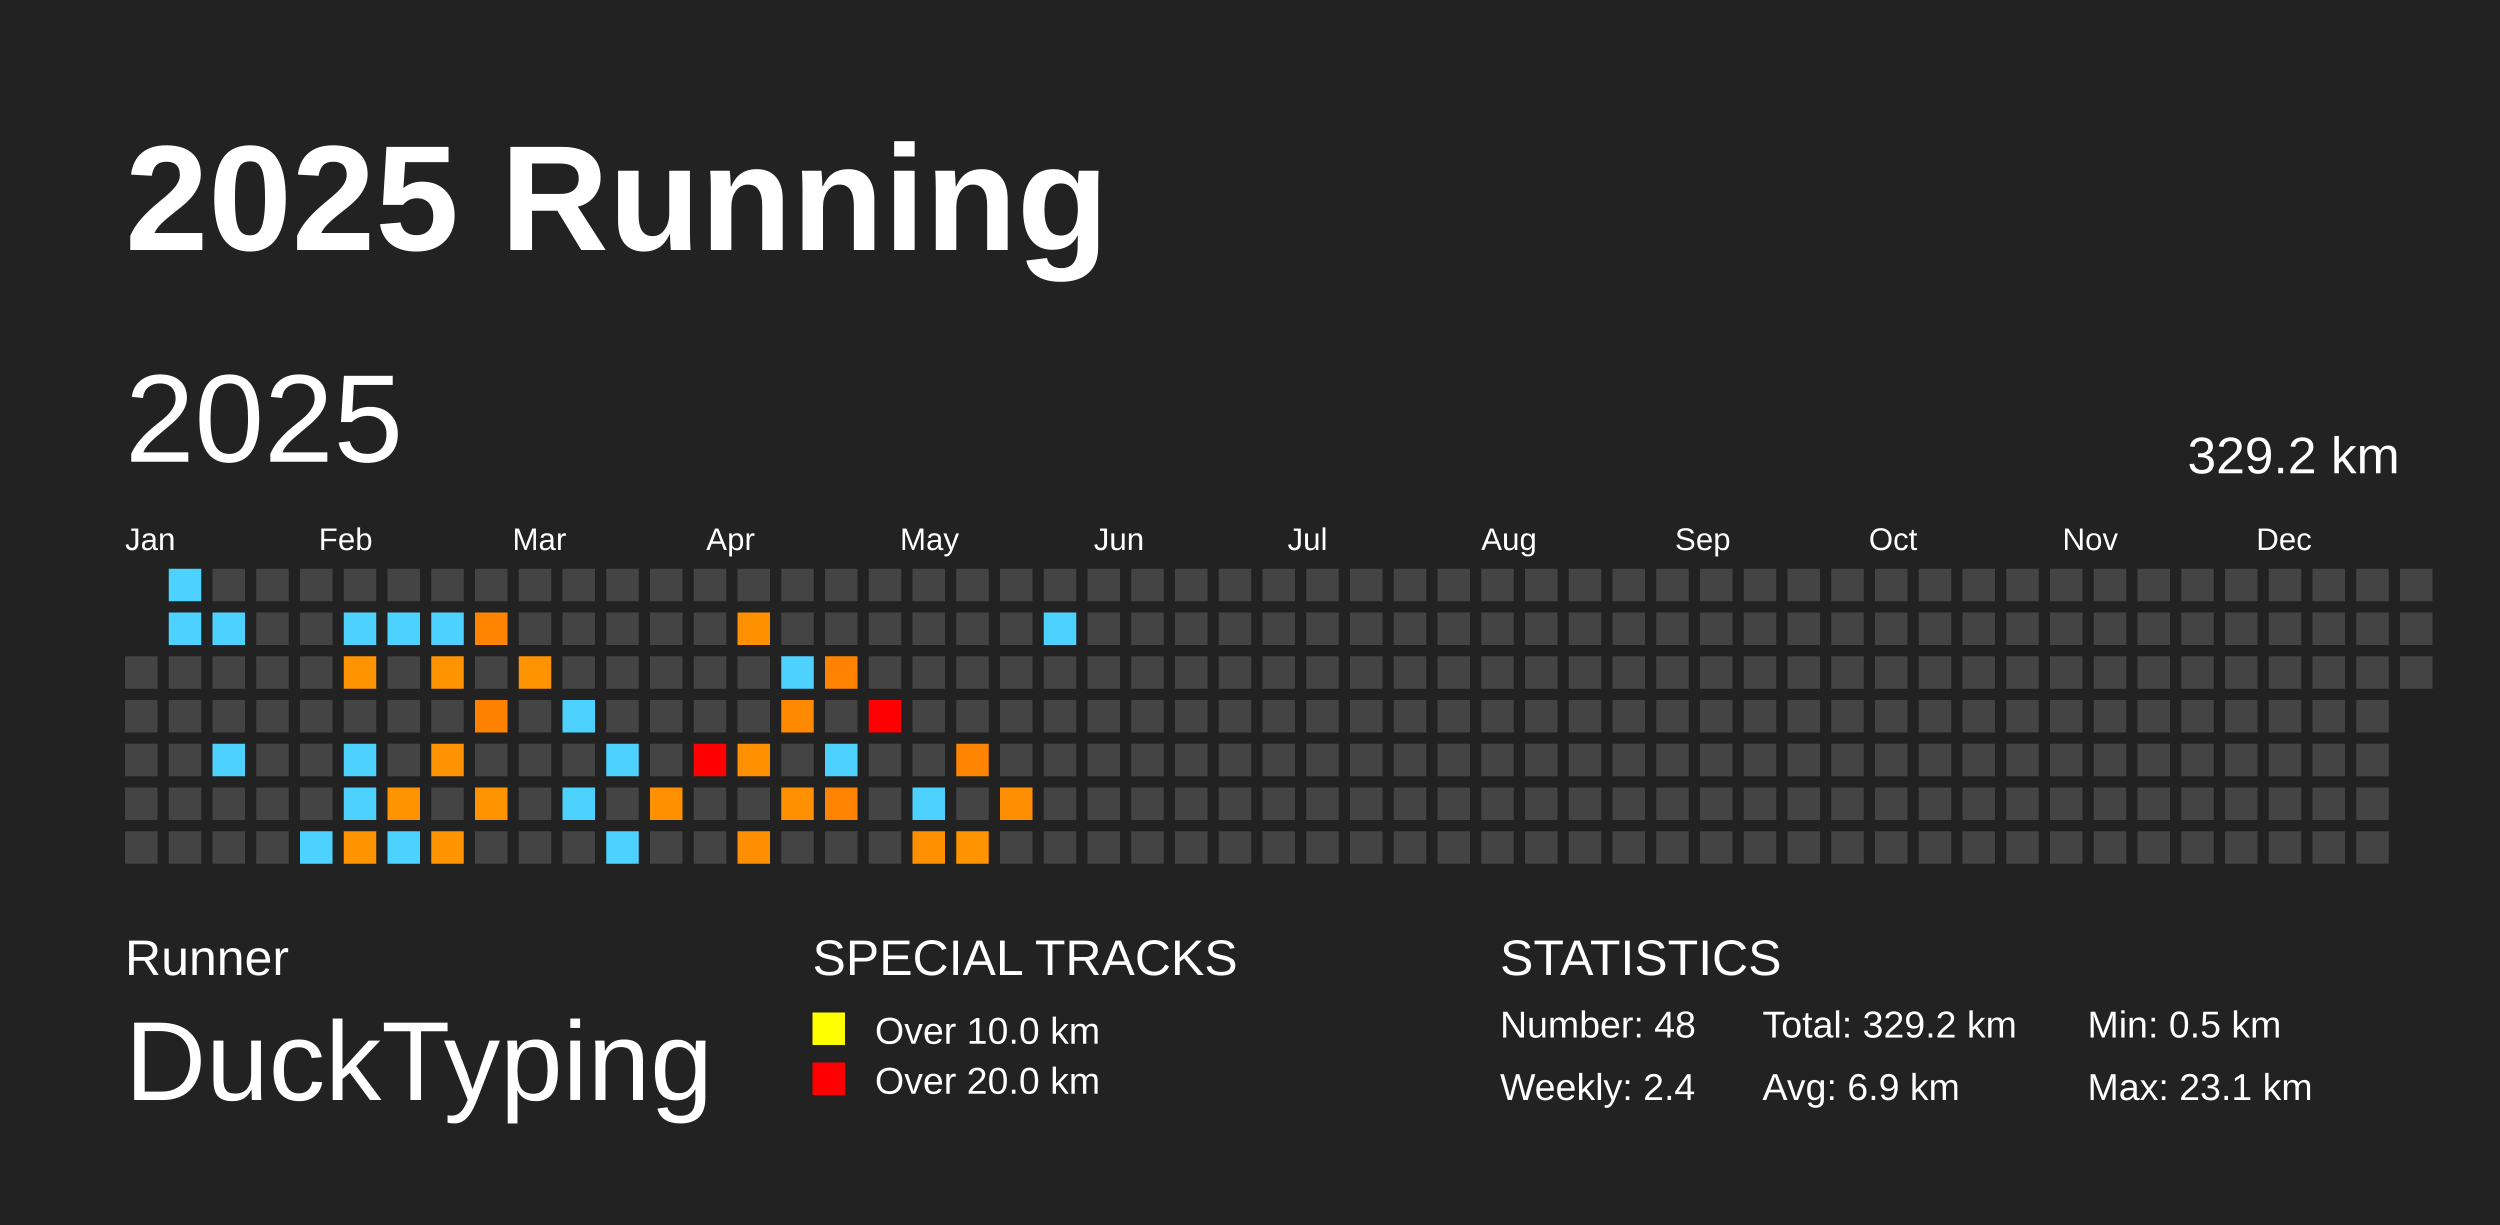
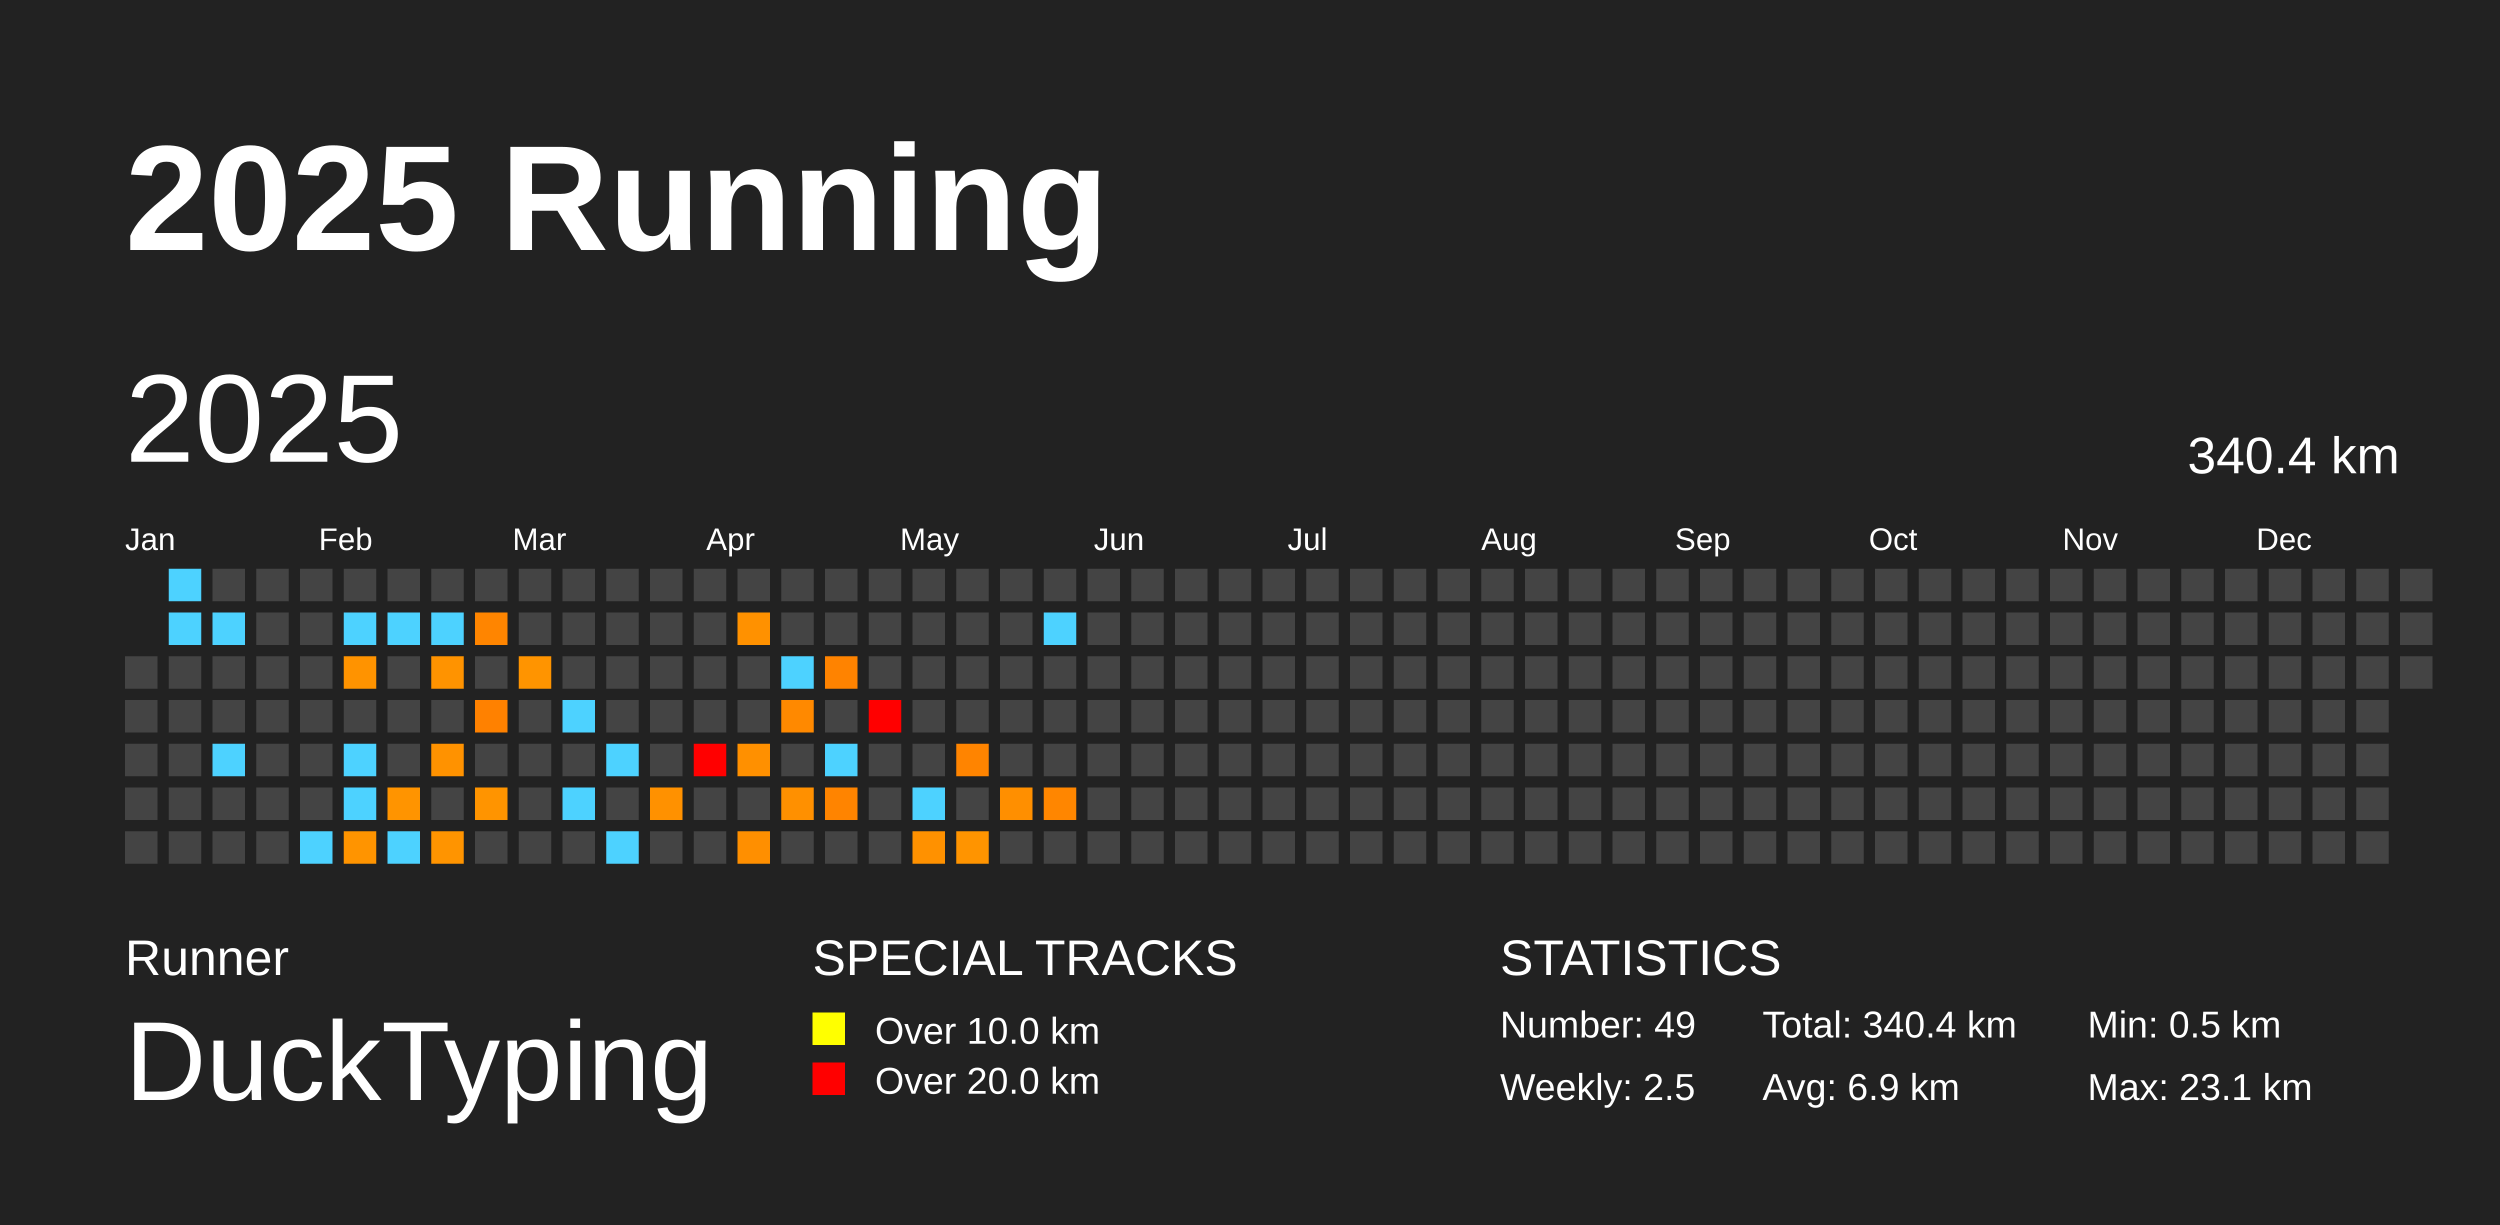
<svg xmlns="http://www.w3.org/2000/svg" baseProfile="full" height="98mm" version="1.1" viewBox="0,0,200,98" width="200mm">
  <defs />
  <rect fill="#222222" height="98" width="200" x="0" y="0" />
  <text fill="#FFFFFF" style="font-size:12px; font-family:Arial; font-weight:bold;" x="10" y="20">2025 Running</text>
  <text fill="#FFFFFF" style="font-size:4px; font-family:Arial" x="10" y="78">Runner</text>
  <text fill="#FFFFFF" style="font-size:9px; font-family:Arial" x="10" y="88">DuckTyping</text>
  <text fill="#FFFFFF" style="font-size:4px; font-family:Arial" x="65" y="78">SPECIAL TRACKS</text>
  <rect fill="yellow" height="2.6" width="2.6" x="65" y="81" />
  <text fill="#FFFFFF" style="font-size:3px; font-family:Arial" x="70" y="83.5">Over 10.0 km</text>
  <rect fill="red" height="2.6" width="2.6" x="65" y="85" />
  <text fill="#FFFFFF" style="font-size:3px; font-family:Arial" x="70" y="87.5">Over 20.0 km</text>
  <text fill="#FFFFFF" style="font-size:4px; font-family:Arial" x="120" y="78">STATISTICS</text>
-   <text fill="#FFFFFF" style="font-size:3px; font-family:Arial" x="120" y="83">Number: 48</text>
-   <text fill="#FFFFFF" style="font-size:3px; font-family:Arial" x="120" y="88">Weekly: 2.4</text>
-   <text fill="#FFFFFF" style="font-size:3px; font-family:Arial" x="141" y="83">Total: 329.2 km</text>
+   <text fill="#FFFFFF" style="font-size:3px; font-family:Arial" x="120" y="83">Number: 49</text>
+   <text fill="#FFFFFF" style="font-size:3px; font-family:Arial" x="120" y="88">Weekly: 2.5</text>
+   <text fill="#FFFFFF" style="font-size:3px; font-family:Arial" x="141" y="83">Total: 340.4 km</text>
  <text fill="#FFFFFF" style="font-size:3px; font-family:Arial" x="141" y="88">Avg: 6.9 km</text>
  <text fill="#FFFFFF" style="font-size:3px; font-family:Arial" x="167" y="83">Min: 0.5 km</text>
  <text fill="#FFFFFF" style="font-size:3px; font-family:Arial" x="167" y="88">Max: 23.1 km</text>
  <text dominant-baseline="hanging" fill="#FFFFFF" style="font-size:10.0px; font-family:Arial;" x="10" y="30">2025</text>
-   <text dominant-baseline="hanging" fill="#FFFFFF" style="font-size:4.125px; font-family:Arial;" x="175" y="35">329.2 km</text>
+   <text dominant-baseline="hanging" fill="#FFFFFF" style="font-size:4.125px; font-family:Arial;" x="175" y="35">340.4 km</text>
  <text fill="#FFFFFF" style="font-size:2.5px; font-family:Arial" x="10.0" y="44">Jan</text>
  <text fill="#FFFFFF" style="font-size:2.5px; font-family:Arial" x="25.5" y="44">Feb</text>
  <text fill="#FFFFFF" style="font-size:2.5px; font-family:Arial" x="41.0" y="44">Mar</text>
  <text fill="#FFFFFF" style="font-size:2.5px; font-family:Arial" x="56.5" y="44">Apr</text>
  <text fill="#FFFFFF" style="font-size:2.5px; font-family:Arial" x="72.0" y="44">May</text>
  <text fill="#FFFFFF" style="font-size:2.5px; font-family:Arial" x="87.5" y="44">Jun</text>
  <text fill="#FFFFFF" style="font-size:2.5px; font-family:Arial" x="103.0" y="44">Jul</text>
  <text fill="#FFFFFF" style="font-size:2.5px; font-family:Arial" x="118.5" y="44">Aug</text>
  <text fill="#FFFFFF" style="font-size:2.5px; font-family:Arial" x="134.0" y="44">Sep</text>
  <text fill="#FFFFFF" style="font-size:2.5px; font-family:Arial" x="149.5" y="44">Oct</text>
  <text fill="#FFFFFF" style="font-size:2.5px; font-family:Arial" x="165.0" y="44">Nov</text>
  <text fill="#FFFFFF" style="font-size:2.5px; font-family:Arial" x="180.5" y="44">Dec</text>
  <rect fill="#444444" height="2.6" width="2.6" x="10.0" y="52.5" />
  <rect fill="#444444" height="2.6" width="2.6" x="10.0" y="56.0" />
  <rect fill="#444444" height="2.6" width="2.6" x="10.0" y="59.5" />
  <rect fill="#444444" height="2.6" width="2.6" x="10.0" y="63.0" />
  <rect fill="#444444" height="2.6" width="2.6" x="10.0" y="66.5" />
  <rect fill="#4dd2ff" height="2.6" width="2.6" x="13.5" y="45.5" />
  <rect fill="#4dd2ff" height="2.6" width="2.6" x="13.5" y="49.0" />
  <rect fill="#444444" height="2.6" width="2.6" x="13.5" y="52.5" />
  <rect fill="#444444" height="2.6" width="2.6" x="13.5" y="56.0" />
  <rect fill="#444444" height="2.6" width="2.6" x="13.5" y="59.5" />
  <rect fill="#444444" height="2.6" width="2.6" x="13.5" y="63.0" />
  <rect fill="#444444" height="2.6" width="2.6" x="13.5" y="66.5" />
  <rect fill="#444444" height="2.6" width="2.6" x="17.0" y="45.5" />
  <rect fill="#4dd2ff" height="2.6" width="2.6" x="17.0" y="49.0" />
  <rect fill="#444444" height="2.6" width="2.6" x="17.0" y="52.5" />
  <rect fill="#444444" height="2.6" width="2.6" x="17.0" y="56.0" />
  <rect fill="#4dd2ff" height="2.6" width="2.6" x="17.0" y="59.5" />
  <rect fill="#444444" height="2.6" width="2.6" x="17.0" y="63.0" />
  <rect fill="#444444" height="2.6" width="2.6" x="17.0" y="66.5" />
  <rect fill="#444444" height="2.6" width="2.6" x="20.5" y="45.5" />
  <rect fill="#444444" height="2.6" width="2.6" x="20.5" y="49.0" />
  <rect fill="#444444" height="2.6" width="2.6" x="20.5" y="52.5" />
  <rect fill="#444444" height="2.6" width="2.6" x="20.5" y="56.0" />
  <rect fill="#444444" height="2.6" width="2.6" x="20.5" y="59.5" />
  <rect fill="#444444" height="2.6" width="2.6" x="20.5" y="63.0" />
  <rect fill="#444444" height="2.6" width="2.6" x="20.5" y="66.5" />
  <rect fill="#444444" height="2.6" width="2.6" x="24.0" y="45.5" />
  <rect fill="#444444" height="2.6" width="2.6" x="24.0" y="49.0" />
  <rect fill="#444444" height="2.6" width="2.6" x="24.0" y="52.5" />
  <rect fill="#444444" height="2.6" width="2.6" x="24.0" y="56.0" />
  <rect fill="#444444" height="2.6" width="2.6" x="24.0" y="59.5" />
  <rect fill="#444444" height="2.6" width="2.6" x="24.0" y="63.0" />
  <rect fill="#4dd2ff" height="2.6" width="2.6" x="24.0" y="66.5" />
  <rect fill="#444444" height="2.6" width="2.6" x="27.5" y="45.5" />
  <rect fill="#4dd2ff" height="2.6" width="2.6" x="27.5" y="49.0" />
  <rect fill="#ff9300" height="2.6" width="2.6" x="27.5" y="52.5" />
  <rect fill="#444444" height="2.6" width="2.6" x="27.5" y="56.0" />
  <rect fill="#4dd2ff" height="2.6" width="2.6" x="27.5" y="59.5" />
  <rect fill="#4dd2ff" height="2.6" width="2.6" x="27.5" y="63.0" />
  <rect fill="#ff9400" height="2.6" width="2.6" x="27.5" y="66.5" />
  <rect fill="#444444" height="2.6" width="2.6" x="31.0" y="45.5" />
  <rect fill="#4dd2ff" height="2.6" width="2.6" x="31.0" y="49.0" />
  <rect fill="#444444" height="2.6" width="2.6" x="31.0" y="52.5" />
  <rect fill="#444444" height="2.6" width="2.6" x="31.0" y="56.0" />
  <rect fill="#444444" height="2.6" width="2.6" x="31.0" y="59.5" />
  <rect fill="#ff9400" height="2.6" width="2.6" x="31.0" y="63.0" />
  <rect fill="#4dd2ff" height="2.6" width="2.6" x="31.0" y="66.5" />
  <rect fill="#444444" height="2.6" width="2.6" x="34.5" y="45.5" />
  <rect fill="#4dd2ff" height="2.6" width="2.6" x="34.5" y="49.0" />
  <rect fill="#ff9300" height="2.6" width="2.6" x="34.5" y="52.5" />
  <rect fill="#444444" height="2.6" width="2.6" x="34.5" y="56.0" />
  <rect fill="#ff9200" height="2.6" width="2.6" x="34.5" y="59.5" />
  <rect fill="#444444" height="2.6" width="2.6" x="34.5" y="63.0" />
  <rect fill="#ff9400" height="2.6" width="2.6" x="34.5" y="66.5" />
  <rect fill="#444444" height="2.6" width="2.6" x="38.0" y="45.5" />
  <rect fill="#ff8500" height="2.6" width="2.6" x="38.0" y="49.0" />
  <rect fill="#444444" height="2.6" width="2.6" x="38.0" y="52.5" />
  <rect fill="#ff8100" height="2.6" width="2.6" x="38.0" y="56.0" />
  <rect fill="#444444" height="2.6" width="2.6" x="38.0" y="59.5" />
  <rect fill="#ff9400" height="2.6" width="2.6" x="38.0" y="63.0" />
  <rect fill="#444444" height="2.6" width="2.6" x="38.0" y="66.5" />
  <rect fill="#444444" height="2.6" width="2.6" x="41.5" y="45.5" />
  <rect fill="#444444" height="2.6" width="2.6" x="41.5" y="49.0" />
  <rect fill="#ff9400" height="2.6" width="2.6" x="41.5" y="52.5" />
  <rect fill="#444444" height="2.6" width="2.6" x="41.5" y="56.0" />
  <rect fill="#444444" height="2.6" width="2.6" x="41.5" y="59.5" />
  <rect fill="#444444" height="2.6" width="2.6" x="41.5" y="63.0" />
  <rect fill="#444444" height="2.6" width="2.6" x="41.5" y="66.5" />
  <rect fill="#444444" height="2.6" width="2.6" x="45.0" y="45.5" />
  <rect fill="#444444" height="2.6" width="2.6" x="45.0" y="49.0" />
  <rect fill="#444444" height="2.6" width="2.6" x="45.0" y="52.5" />
  <rect fill="#4dd2ff" height="2.6" width="2.6" x="45.0" y="56.0" />
  <rect fill="#444444" height="2.6" width="2.6" x="45.0" y="59.5" />
  <rect fill="#4dd2ff" height="2.6" width="2.6" x="45.0" y="63.0" />
  <rect fill="#444444" height="2.6" width="2.6" x="45.0" y="66.5" />
  <rect fill="#444444" height="2.6" width="2.6" x="48.5" y="45.5" />
  <rect fill="#444444" height="2.6" width="2.6" x="48.5" y="49.0" />
  <rect fill="#444444" height="2.6" width="2.6" x="48.5" y="52.5" />
  <rect fill="#444444" height="2.6" width="2.6" x="48.5" y="56.0" />
  <rect fill="#4dd2ff" height="2.6" width="2.6" x="48.5" y="59.5" />
  <rect fill="#444444" height="2.6" width="2.6" x="48.5" y="63.0" />
  <rect fill="#4dd2ff" height="2.6" width="2.6" x="48.5" y="66.5" />
  <rect fill="#444444" height="2.6" width="2.6" x="52.0" y="45.5" />
  <rect fill="#444444" height="2.6" width="2.6" x="52.0" y="49.0" />
  <rect fill="#444444" height="2.6" width="2.6" x="52.0" y="52.5" />
  <rect fill="#444444" height="2.6" width="2.6" x="52.0" y="56.0" />
  <rect fill="#444444" height="2.6" width="2.6" x="52.0" y="59.5" />
  <rect fill="#ff9100" height="2.6" width="2.6" x="52.0" y="63.0" />
  <rect fill="#444444" height="2.6" width="2.6" x="52.0" y="66.5" />
  <rect fill="#444444" height="2.6" width="2.6" x="55.5" y="45.5" />
  <rect fill="#444444" height="2.6" width="2.6" x="55.5" y="49.0" />
  <rect fill="#444444" height="2.6" width="2.6" x="55.5" y="52.5" />
  <rect fill="#444444" height="2.6" width="2.6" x="55.5" y="56.0" />
  <rect fill="red" height="2.6" width="2.6" x="55.5" y="59.5" />
  <rect fill="#444444" height="2.6" width="2.6" x="55.5" y="63.0" />
  <rect fill="#444444" height="2.6" width="2.6" x="55.5" y="66.5" />
  <rect fill="#444444" height="2.6" width="2.6" x="59.0" y="45.5" />
  <rect fill="#ff9100" height="2.6" width="2.6" x="59.0" y="49.0" />
  <rect fill="#444444" height="2.6" width="2.6" x="59.0" y="52.5" />
  <rect fill="#444444" height="2.6" width="2.6" x="59.0" y="56.0" />
  <rect fill="#ff9000" height="2.6" width="2.6" x="59.0" y="59.5" />
  <rect fill="#444444" height="2.6" width="2.6" x="59.0" y="63.0" />
  <rect fill="#ff8f00" height="2.6" width="2.6" x="59.0" y="66.5" />
  <rect fill="#444444" height="2.6" width="2.6" x="62.5" y="45.5" />
  <rect fill="#444444" height="2.6" width="2.6" x="62.5" y="49.0" />
  <rect fill="#4dd2ff" height="2.6" width="2.6" x="62.5" y="52.5" />
  <rect fill="#ff8900" height="2.6" width="2.6" x="62.5" y="56.0" />
  <rect fill="#444444" height="2.6" width="2.6" x="62.5" y="59.5" />
  <rect fill="#ff9000" height="2.6" width="2.6" x="62.5" y="63.0" />
  <rect fill="#444444" height="2.6" width="2.6" x="62.5" y="66.5" />
  <rect fill="#444444" height="2.6" width="2.6" x="66.0" y="45.5" />
  <rect fill="#444444" height="2.6" width="2.6" x="66.0" y="49.0" />
  <rect fill="#ff8300" height="2.6" width="2.6" x="66.0" y="52.5" />
  <rect fill="#444444" height="2.6" width="2.6" x="66.0" y="56.0" />
  <rect fill="#4dd2ff" height="2.6" width="2.6" x="66.0" y="59.5" />
  <rect fill="#ff8400" height="2.6" width="2.6" x="66.0" y="63.0" />
  <rect fill="#444444" height="2.6" width="2.6" x="66.0" y="66.5" />
  <rect fill="#444444" height="2.6" width="2.6" x="69.5" y="45.5" />
  <rect fill="#444444" height="2.6" width="2.6" x="69.5" y="49.0" />
  <rect fill="#444444" height="2.6" width="2.6" x="69.5" y="52.5" />
  <rect fill="red" height="2.6" width="2.6" x="69.5" y="56.0" />
  <rect fill="#444444" height="2.6" width="2.6" x="69.5" y="59.5" />
  <rect fill="#444444" height="2.6" width="2.6" x="69.5" y="63.0" />
  <rect fill="#444444" height="2.6" width="2.6" x="69.5" y="66.5" />
  <rect fill="#444444" height="2.6" width="2.6" x="73.0" y="45.5" />
  <rect fill="#444444" height="2.6" width="2.6" x="73.0" y="49.0" />
  <rect fill="#444444" height="2.6" width="2.6" x="73.0" y="52.5" />
  <rect fill="#444444" height="2.6" width="2.6" x="73.0" y="56.0" />
  <rect fill="#444444" height="2.6" width="2.6" x="73.0" y="59.5" />
  <rect fill="#4dd2ff" height="2.6" width="2.6" x="73.0" y="63.0" />
  <rect fill="#ff9100" height="2.6" width="2.6" x="73.0" y="66.5" />
  <rect fill="#444444" height="2.6" width="2.6" x="76.5" y="45.5" />
  <rect fill="#444444" height="2.6" width="2.6" x="76.5" y="49.0" />
  <rect fill="#444444" height="2.6" width="2.6" x="76.5" y="52.5" />
  <rect fill="#444444" height="2.6" width="2.6" x="76.5" y="56.0" />
  <rect fill="#ff8400" height="2.6" width="2.6" x="76.5" y="59.5" />
  <rect fill="#444444" height="2.6" width="2.6" x="76.5" y="63.0" />
  <rect fill="#ff9400" height="2.6" width="2.6" x="76.5" y="66.5" />
  <rect fill="#444444" height="2.6" width="2.6" x="80.0" y="45.5" />
  <rect fill="#444444" height="2.6" width="2.6" x="80.0" y="49.0" />
  <rect fill="#444444" height="2.6" width="2.6" x="80.0" y="52.5" />
  <rect fill="#444444" height="2.6" width="2.6" x="80.0" y="56.0" />
  <rect fill="#444444" height="2.6" width="2.6" x="80.0" y="59.5" />
  <rect fill="#ff8f00" height="2.6" width="2.6" x="80.0" y="63.0" />
  <rect fill="#444444" height="2.6" width="2.6" x="80.0" y="66.5" />
  <rect fill="#444444" height="2.6" width="2.6" x="83.5" y="45.5" />
  <rect fill="#4dd2ff" height="2.6" width="2.6" x="83.5" y="49.0" />
  <rect fill="#444444" height="2.6" width="2.6" x="83.5" y="52.5" />
  <rect fill="#444444" height="2.6" width="2.6" x="83.5" y="56.0" />
  <rect fill="#444444" height="2.6" width="2.6" x="83.5" y="59.5" />
-   <rect fill="#444444" height="2.6" width="2.6" x="83.5" y="63.0" />
+   <rect fill="#ff8600" height="2.6" width="2.6" x="83.5" y="63.0" />
  <rect fill="#444444" height="2.6" width="2.6" x="83.5" y="66.5" />
  <rect fill="#444444" height="2.6" width="2.6" x="87.0" y="45.5" />
  <rect fill="#444444" height="2.6" width="2.6" x="87.0" y="49.0" />
  <rect fill="#444444" height="2.6" width="2.6" x="87.0" y="52.5" />
  <rect fill="#444444" height="2.6" width="2.6" x="87.0" y="56.0" />
  <rect fill="#444444" height="2.6" width="2.6" x="87.0" y="59.5" />
  <rect fill="#444444" height="2.6" width="2.6" x="87.0" y="63.0" />
  <rect fill="#444444" height="2.6" width="2.6" x="87.0" y="66.5" />
  <rect fill="#444444" height="2.6" width="2.6" x="90.5" y="45.5" />
  <rect fill="#444444" height="2.6" width="2.6" x="90.5" y="49.0" />
  <rect fill="#444444" height="2.6" width="2.6" x="90.5" y="52.5" />
  <rect fill="#444444" height="2.6" width="2.6" x="90.5" y="56.0" />
  <rect fill="#444444" height="2.6" width="2.6" x="90.5" y="59.5" />
  <rect fill="#444444" height="2.6" width="2.6" x="90.5" y="63.0" />
  <rect fill="#444444" height="2.6" width="2.6" x="90.5" y="66.5" />
  <rect fill="#444444" height="2.6" width="2.6" x="94.0" y="45.5" />
  <rect fill="#444444" height="2.6" width="2.6" x="94.0" y="49.0" />
  <rect fill="#444444" height="2.6" width="2.6" x="94.0" y="52.5" />
  <rect fill="#444444" height="2.6" width="2.6" x="94.0" y="56.0" />
  <rect fill="#444444" height="2.6" width="2.6" x="94.0" y="59.5" />
  <rect fill="#444444" height="2.6" width="2.6" x="94.0" y="63.0" />
  <rect fill="#444444" height="2.6" width="2.6" x="94.0" y="66.5" />
  <rect fill="#444444" height="2.6" width="2.6" x="97.5" y="45.5" />
  <rect fill="#444444" height="2.6" width="2.6" x="97.5" y="49.0" />
  <rect fill="#444444" height="2.6" width="2.6" x="97.5" y="52.5" />
  <rect fill="#444444" height="2.6" width="2.6" x="97.5" y="56.0" />
  <rect fill="#444444" height="2.6" width="2.6" x="97.5" y="59.5" />
  <rect fill="#444444" height="2.6" width="2.6" x="97.5" y="63.0" />
  <rect fill="#444444" height="2.6" width="2.6" x="97.5" y="66.5" />
  <rect fill="#444444" height="2.6" width="2.6" x="101.0" y="45.5" />
  <rect fill="#444444" height="2.6" width="2.6" x="101.0" y="49.0" />
  <rect fill="#444444" height="2.6" width="2.6" x="101.0" y="52.5" />
  <rect fill="#444444" height="2.6" width="2.6" x="101.0" y="56.0" />
  <rect fill="#444444" height="2.6" width="2.6" x="101.0" y="59.5" />
  <rect fill="#444444" height="2.6" width="2.6" x="101.0" y="63.0" />
  <rect fill="#444444" height="2.6" width="2.6" x="101.0" y="66.5" />
  <rect fill="#444444" height="2.6" width="2.6" x="104.5" y="45.5" />
  <rect fill="#444444" height="2.6" width="2.6" x="104.5" y="49.0" />
  <rect fill="#444444" height="2.6" width="2.6" x="104.5" y="52.5" />
  <rect fill="#444444" height="2.6" width="2.6" x="104.5" y="56.0" />
  <rect fill="#444444" height="2.6" width="2.6" x="104.5" y="59.5" />
  <rect fill="#444444" height="2.6" width="2.6" x="104.5" y="63.0" />
  <rect fill="#444444" height="2.6" width="2.6" x="104.5" y="66.5" />
  <rect fill="#444444" height="2.6" width="2.6" x="108.0" y="45.5" />
  <rect fill="#444444" height="2.6" width="2.6" x="108.0" y="49.0" />
  <rect fill="#444444" height="2.6" width="2.6" x="108.0" y="52.5" />
  <rect fill="#444444" height="2.6" width="2.6" x="108.0" y="56.0" />
  <rect fill="#444444" height="2.6" width="2.6" x="108.0" y="59.5" />
  <rect fill="#444444" height="2.6" width="2.6" x="108.0" y="63.0" />
  <rect fill="#444444" height="2.6" width="2.6" x="108.0" y="66.5" />
  <rect fill="#444444" height="2.6" width="2.6" x="111.5" y="45.5" />
  <rect fill="#444444" height="2.6" width="2.6" x="111.5" y="49.0" />
  <rect fill="#444444" height="2.6" width="2.6" x="111.5" y="52.5" />
  <rect fill="#444444" height="2.6" width="2.6" x="111.5" y="56.0" />
  <rect fill="#444444" height="2.6" width="2.6" x="111.5" y="59.5" />
  <rect fill="#444444" height="2.6" width="2.6" x="111.5" y="63.0" />
  <rect fill="#444444" height="2.6" width="2.6" x="111.5" y="66.5" />
  <rect fill="#444444" height="2.6" width="2.6" x="115.0" y="45.5" />
  <rect fill="#444444" height="2.6" width="2.6" x="115.0" y="49.0" />
  <rect fill="#444444" height="2.6" width="2.6" x="115.0" y="52.5" />
  <rect fill="#444444" height="2.6" width="2.6" x="115.0" y="56.0" />
  <rect fill="#444444" height="2.6" width="2.6" x="115.0" y="59.5" />
  <rect fill="#444444" height="2.6" width="2.6" x="115.0" y="63.0" />
  <rect fill="#444444" height="2.6" width="2.6" x="115.0" y="66.5" />
  <rect fill="#444444" height="2.6" width="2.6" x="118.5" y="45.5" />
  <rect fill="#444444" height="2.6" width="2.6" x="118.5" y="49.0" />
  <rect fill="#444444" height="2.6" width="2.6" x="118.5" y="52.5" />
  <rect fill="#444444" height="2.6" width="2.6" x="118.5" y="56.0" />
  <rect fill="#444444" height="2.6" width="2.6" x="118.5" y="59.5" />
  <rect fill="#444444" height="2.6" width="2.6" x="118.5" y="63.0" />
  <rect fill="#444444" height="2.6" width="2.6" x="118.5" y="66.5" />
  <rect fill="#444444" height="2.6" width="2.6" x="122.0" y="45.5" />
  <rect fill="#444444" height="2.6" width="2.6" x="122.0" y="49.0" />
  <rect fill="#444444" height="2.6" width="2.6" x="122.0" y="52.5" />
  <rect fill="#444444" height="2.6" width="2.6" x="122.0" y="56.0" />
  <rect fill="#444444" height="2.6" width="2.6" x="122.0" y="59.5" />
  <rect fill="#444444" height="2.6" width="2.6" x="122.0" y="63.0" />
  <rect fill="#444444" height="2.6" width="2.6" x="122.0" y="66.5" />
  <rect fill="#444444" height="2.6" width="2.6" x="125.5" y="45.5" />
  <rect fill="#444444" height="2.6" width="2.6" x="125.5" y="49.0" />
  <rect fill="#444444" height="2.6" width="2.6" x="125.5" y="52.5" />
  <rect fill="#444444" height="2.6" width="2.6" x="125.5" y="56.0" />
  <rect fill="#444444" height="2.6" width="2.6" x="125.5" y="59.5" />
  <rect fill="#444444" height="2.6" width="2.6" x="125.5" y="63.0" />
  <rect fill="#444444" height="2.6" width="2.6" x="125.5" y="66.5" />
  <rect fill="#444444" height="2.6" width="2.6" x="129.0" y="45.5" />
  <rect fill="#444444" height="2.6" width="2.6" x="129.0" y="49.0" />
  <rect fill="#444444" height="2.6" width="2.6" x="129.0" y="52.5" />
  <rect fill="#444444" height="2.6" width="2.6" x="129.0" y="56.0" />
  <rect fill="#444444" height="2.6" width="2.6" x="129.0" y="59.5" />
  <rect fill="#444444" height="2.6" width="2.6" x="129.0" y="63.0" />
  <rect fill="#444444" height="2.6" width="2.6" x="129.0" y="66.5" />
  <rect fill="#444444" height="2.6" width="2.6" x="132.5" y="45.5" />
  <rect fill="#444444" height="2.6" width="2.6" x="132.5" y="49.0" />
  <rect fill="#444444" height="2.6" width="2.6" x="132.5" y="52.5" />
  <rect fill="#444444" height="2.6" width="2.6" x="132.5" y="56.0" />
  <rect fill="#444444" height="2.6" width="2.6" x="132.5" y="59.5" />
  <rect fill="#444444" height="2.6" width="2.6" x="132.5" y="63.0" />
  <rect fill="#444444" height="2.6" width="2.6" x="132.5" y="66.5" />
  <rect fill="#444444" height="2.6" width="2.6" x="136.0" y="45.5" />
  <rect fill="#444444" height="2.6" width="2.6" x="136.0" y="49.0" />
  <rect fill="#444444" height="2.6" width="2.6" x="136.0" y="52.5" />
  <rect fill="#444444" height="2.6" width="2.6" x="136.0" y="56.0" />
  <rect fill="#444444" height="2.6" width="2.6" x="136.0" y="59.5" />
  <rect fill="#444444" height="2.6" width="2.6" x="136.0" y="63.0" />
  <rect fill="#444444" height="2.6" width="2.6" x="136.0" y="66.5" />
  <rect fill="#444444" height="2.6" width="2.6" x="139.5" y="45.5" />
  <rect fill="#444444" height="2.6" width="2.6" x="139.5" y="49.0" />
  <rect fill="#444444" height="2.6" width="2.6" x="139.5" y="52.5" />
  <rect fill="#444444" height="2.6" width="2.6" x="139.5" y="56.0" />
  <rect fill="#444444" height="2.6" width="2.6" x="139.5" y="59.5" />
  <rect fill="#444444" height="2.6" width="2.6" x="139.5" y="63.0" />
  <rect fill="#444444" height="2.6" width="2.6" x="139.5" y="66.5" />
  <rect fill="#444444" height="2.6" width="2.6" x="143.0" y="45.5" />
  <rect fill="#444444" height="2.6" width="2.6" x="143.0" y="49.0" />
  <rect fill="#444444" height="2.6" width="2.6" x="143.0" y="52.5" />
  <rect fill="#444444" height="2.6" width="2.6" x="143.0" y="56.0" />
  <rect fill="#444444" height="2.6" width="2.6" x="143.0" y="59.5" />
  <rect fill="#444444" height="2.6" width="2.6" x="143.0" y="63.0" />
  <rect fill="#444444" height="2.6" width="2.6" x="143.0" y="66.5" />
  <rect fill="#444444" height="2.6" width="2.6" x="146.5" y="45.5" />
  <rect fill="#444444" height="2.6" width="2.6" x="146.5" y="49.0" />
  <rect fill="#444444" height="2.6" width="2.6" x="146.5" y="52.5" />
  <rect fill="#444444" height="2.6" width="2.6" x="146.5" y="56.0" />
  <rect fill="#444444" height="2.6" width="2.6" x="146.5" y="59.5" />
  <rect fill="#444444" height="2.6" width="2.6" x="146.5" y="63.0" />
  <rect fill="#444444" height="2.6" width="2.6" x="146.5" y="66.5" />
  <rect fill="#444444" height="2.6" width="2.6" x="150.0" y="45.5" />
  <rect fill="#444444" height="2.6" width="2.6" x="150.0" y="49.0" />
  <rect fill="#444444" height="2.6" width="2.6" x="150.0" y="52.5" />
  <rect fill="#444444" height="2.6" width="2.6" x="150.0" y="56.0" />
  <rect fill="#444444" height="2.6" width="2.6" x="150.0" y="59.5" />
  <rect fill="#444444" height="2.6" width="2.6" x="150.0" y="63.0" />
  <rect fill="#444444" height="2.6" width="2.6" x="150.0" y="66.5" />
  <rect fill="#444444" height="2.6" width="2.6" x="153.5" y="45.5" />
  <rect fill="#444444" height="2.6" width="2.6" x="153.5" y="49.0" />
  <rect fill="#444444" height="2.6" width="2.6" x="153.5" y="52.5" />
  <rect fill="#444444" height="2.6" width="2.6" x="153.5" y="56.0" />
  <rect fill="#444444" height="2.6" width="2.6" x="153.5" y="59.5" />
  <rect fill="#444444" height="2.6" width="2.6" x="153.5" y="63.0" />
  <rect fill="#444444" height="2.6" width="2.6" x="153.5" y="66.5" />
  <rect fill="#444444" height="2.6" width="2.6" x="157.0" y="45.5" />
  <rect fill="#444444" height="2.6" width="2.6" x="157.0" y="49.0" />
  <rect fill="#444444" height="2.6" width="2.6" x="157.0" y="52.5" />
  <rect fill="#444444" height="2.6" width="2.6" x="157.0" y="56.0" />
  <rect fill="#444444" height="2.6" width="2.6" x="157.0" y="59.5" />
  <rect fill="#444444" height="2.6" width="2.6" x="157.0" y="63.0" />
  <rect fill="#444444" height="2.6" width="2.6" x="157.0" y="66.5" />
  <rect fill="#444444" height="2.6" width="2.6" x="160.5" y="45.5" />
  <rect fill="#444444" height="2.6" width="2.6" x="160.5" y="49.0" />
  <rect fill="#444444" height="2.6" width="2.6" x="160.5" y="52.5" />
  <rect fill="#444444" height="2.6" width="2.6" x="160.5" y="56.0" />
  <rect fill="#444444" height="2.6" width="2.6" x="160.5" y="59.5" />
  <rect fill="#444444" height="2.6" width="2.6" x="160.5" y="63.0" />
  <rect fill="#444444" height="2.6" width="2.6" x="160.5" y="66.5" />
  <rect fill="#444444" height="2.6" width="2.6" x="164.0" y="45.5" />
  <rect fill="#444444" height="2.6" width="2.6" x="164.0" y="49.0" />
  <rect fill="#444444" height="2.6" width="2.6" x="164.0" y="52.5" />
  <rect fill="#444444" height="2.6" width="2.6" x="164.0" y="56.0" />
  <rect fill="#444444" height="2.6" width="2.6" x="164.0" y="59.5" />
  <rect fill="#444444" height="2.6" width="2.6" x="164.0" y="63.0" />
  <rect fill="#444444" height="2.6" width="2.6" x="164.0" y="66.5" />
  <rect fill="#444444" height="2.6" width="2.6" x="167.5" y="45.5" />
  <rect fill="#444444" height="2.6" width="2.6" x="167.5" y="49.0" />
  <rect fill="#444444" height="2.6" width="2.6" x="167.5" y="52.5" />
  <rect fill="#444444" height="2.6" width="2.6" x="167.5" y="56.0" />
  <rect fill="#444444" height="2.6" width="2.6" x="167.5" y="59.5" />
  <rect fill="#444444" height="2.6" width="2.6" x="167.5" y="63.0" />
  <rect fill="#444444" height="2.6" width="2.6" x="167.5" y="66.5" />
  <rect fill="#444444" height="2.6" width="2.6" x="171.0" y="45.5" />
  <rect fill="#444444" height="2.6" width="2.6" x="171.0" y="49.0" />
  <rect fill="#444444" height="2.6" width="2.6" x="171.0" y="52.5" />
  <rect fill="#444444" height="2.6" width="2.6" x="171.0" y="56.0" />
  <rect fill="#444444" height="2.6" width="2.6" x="171.0" y="59.5" />
  <rect fill="#444444" height="2.6" width="2.6" x="171.0" y="63.0" />
  <rect fill="#444444" height="2.6" width="2.6" x="171.0" y="66.5" />
  <rect fill="#444444" height="2.6" width="2.6" x="174.5" y="45.5" />
  <rect fill="#444444" height="2.6" width="2.6" x="174.5" y="49.0" />
  <rect fill="#444444" height="2.6" width="2.6" x="174.5" y="52.5" />
  <rect fill="#444444" height="2.6" width="2.6" x="174.5" y="56.0" />
  <rect fill="#444444" height="2.6" width="2.6" x="174.5" y="59.5" />
  <rect fill="#444444" height="2.6" width="2.6" x="174.5" y="63.0" />
  <rect fill="#444444" height="2.6" width="2.6" x="174.5" y="66.5" />
  <rect fill="#444444" height="2.6" width="2.6" x="178.0" y="45.5" />
  <rect fill="#444444" height="2.6" width="2.6" x="178.0" y="49.0" />
  <rect fill="#444444" height="2.6" width="2.6" x="178.0" y="52.5" />
  <rect fill="#444444" height="2.6" width="2.6" x="178.0" y="56.0" />
  <rect fill="#444444" height="2.6" width="2.6" x="178.0" y="59.5" />
  <rect fill="#444444" height="2.6" width="2.6" x="178.0" y="63.0" />
  <rect fill="#444444" height="2.6" width="2.6" x="178.0" y="66.5" />
  <rect fill="#444444" height="2.6" width="2.6" x="181.5" y="45.5" />
  <rect fill="#444444" height="2.6" width="2.6" x="181.5" y="49.0" />
  <rect fill="#444444" height="2.6" width="2.6" x="181.5" y="52.5" />
  <rect fill="#444444" height="2.6" width="2.6" x="181.5" y="56.0" />
  <rect fill="#444444" height="2.6" width="2.6" x="181.5" y="59.5" />
  <rect fill="#444444" height="2.6" width="2.6" x="181.5" y="63.0" />
  <rect fill="#444444" height="2.6" width="2.6" x="181.5" y="66.5" />
  <rect fill="#444444" height="2.6" width="2.6" x="185.0" y="45.5" />
  <rect fill="#444444" height="2.6" width="2.6" x="185.0" y="49.0" />
  <rect fill="#444444" height="2.6" width="2.6" x="185.0" y="52.5" />
  <rect fill="#444444" height="2.6" width="2.6" x="185.0" y="56.0" />
  <rect fill="#444444" height="2.6" width="2.6" x="185.0" y="59.5" />
  <rect fill="#444444" height="2.6" width="2.6" x="185.0" y="63.0" />
  <rect fill="#444444" height="2.6" width="2.6" x="185.0" y="66.5" />
  <rect fill="#444444" height="2.6" width="2.6" x="188.5" y="45.5" />
  <rect fill="#444444" height="2.6" width="2.6" x="188.5" y="49.0" />
  <rect fill="#444444" height="2.6" width="2.6" x="188.5" y="52.5" />
  <rect fill="#444444" height="2.6" width="2.6" x="188.5" y="56.0" />
  <rect fill="#444444" height="2.6" width="2.6" x="188.5" y="59.5" />
  <rect fill="#444444" height="2.6" width="2.6" x="188.5" y="63.0" />
  <rect fill="#444444" height="2.6" width="2.6" x="188.5" y="66.5" />
  <rect fill="#444444" height="2.6" width="2.6" x="192.0" y="45.5" />
  <rect fill="#444444" height="2.6" width="2.6" x="192.0" y="49.0" />
  <rect fill="#444444" height="2.6" width="2.6" x="192.0" y="52.5" />
</svg>
